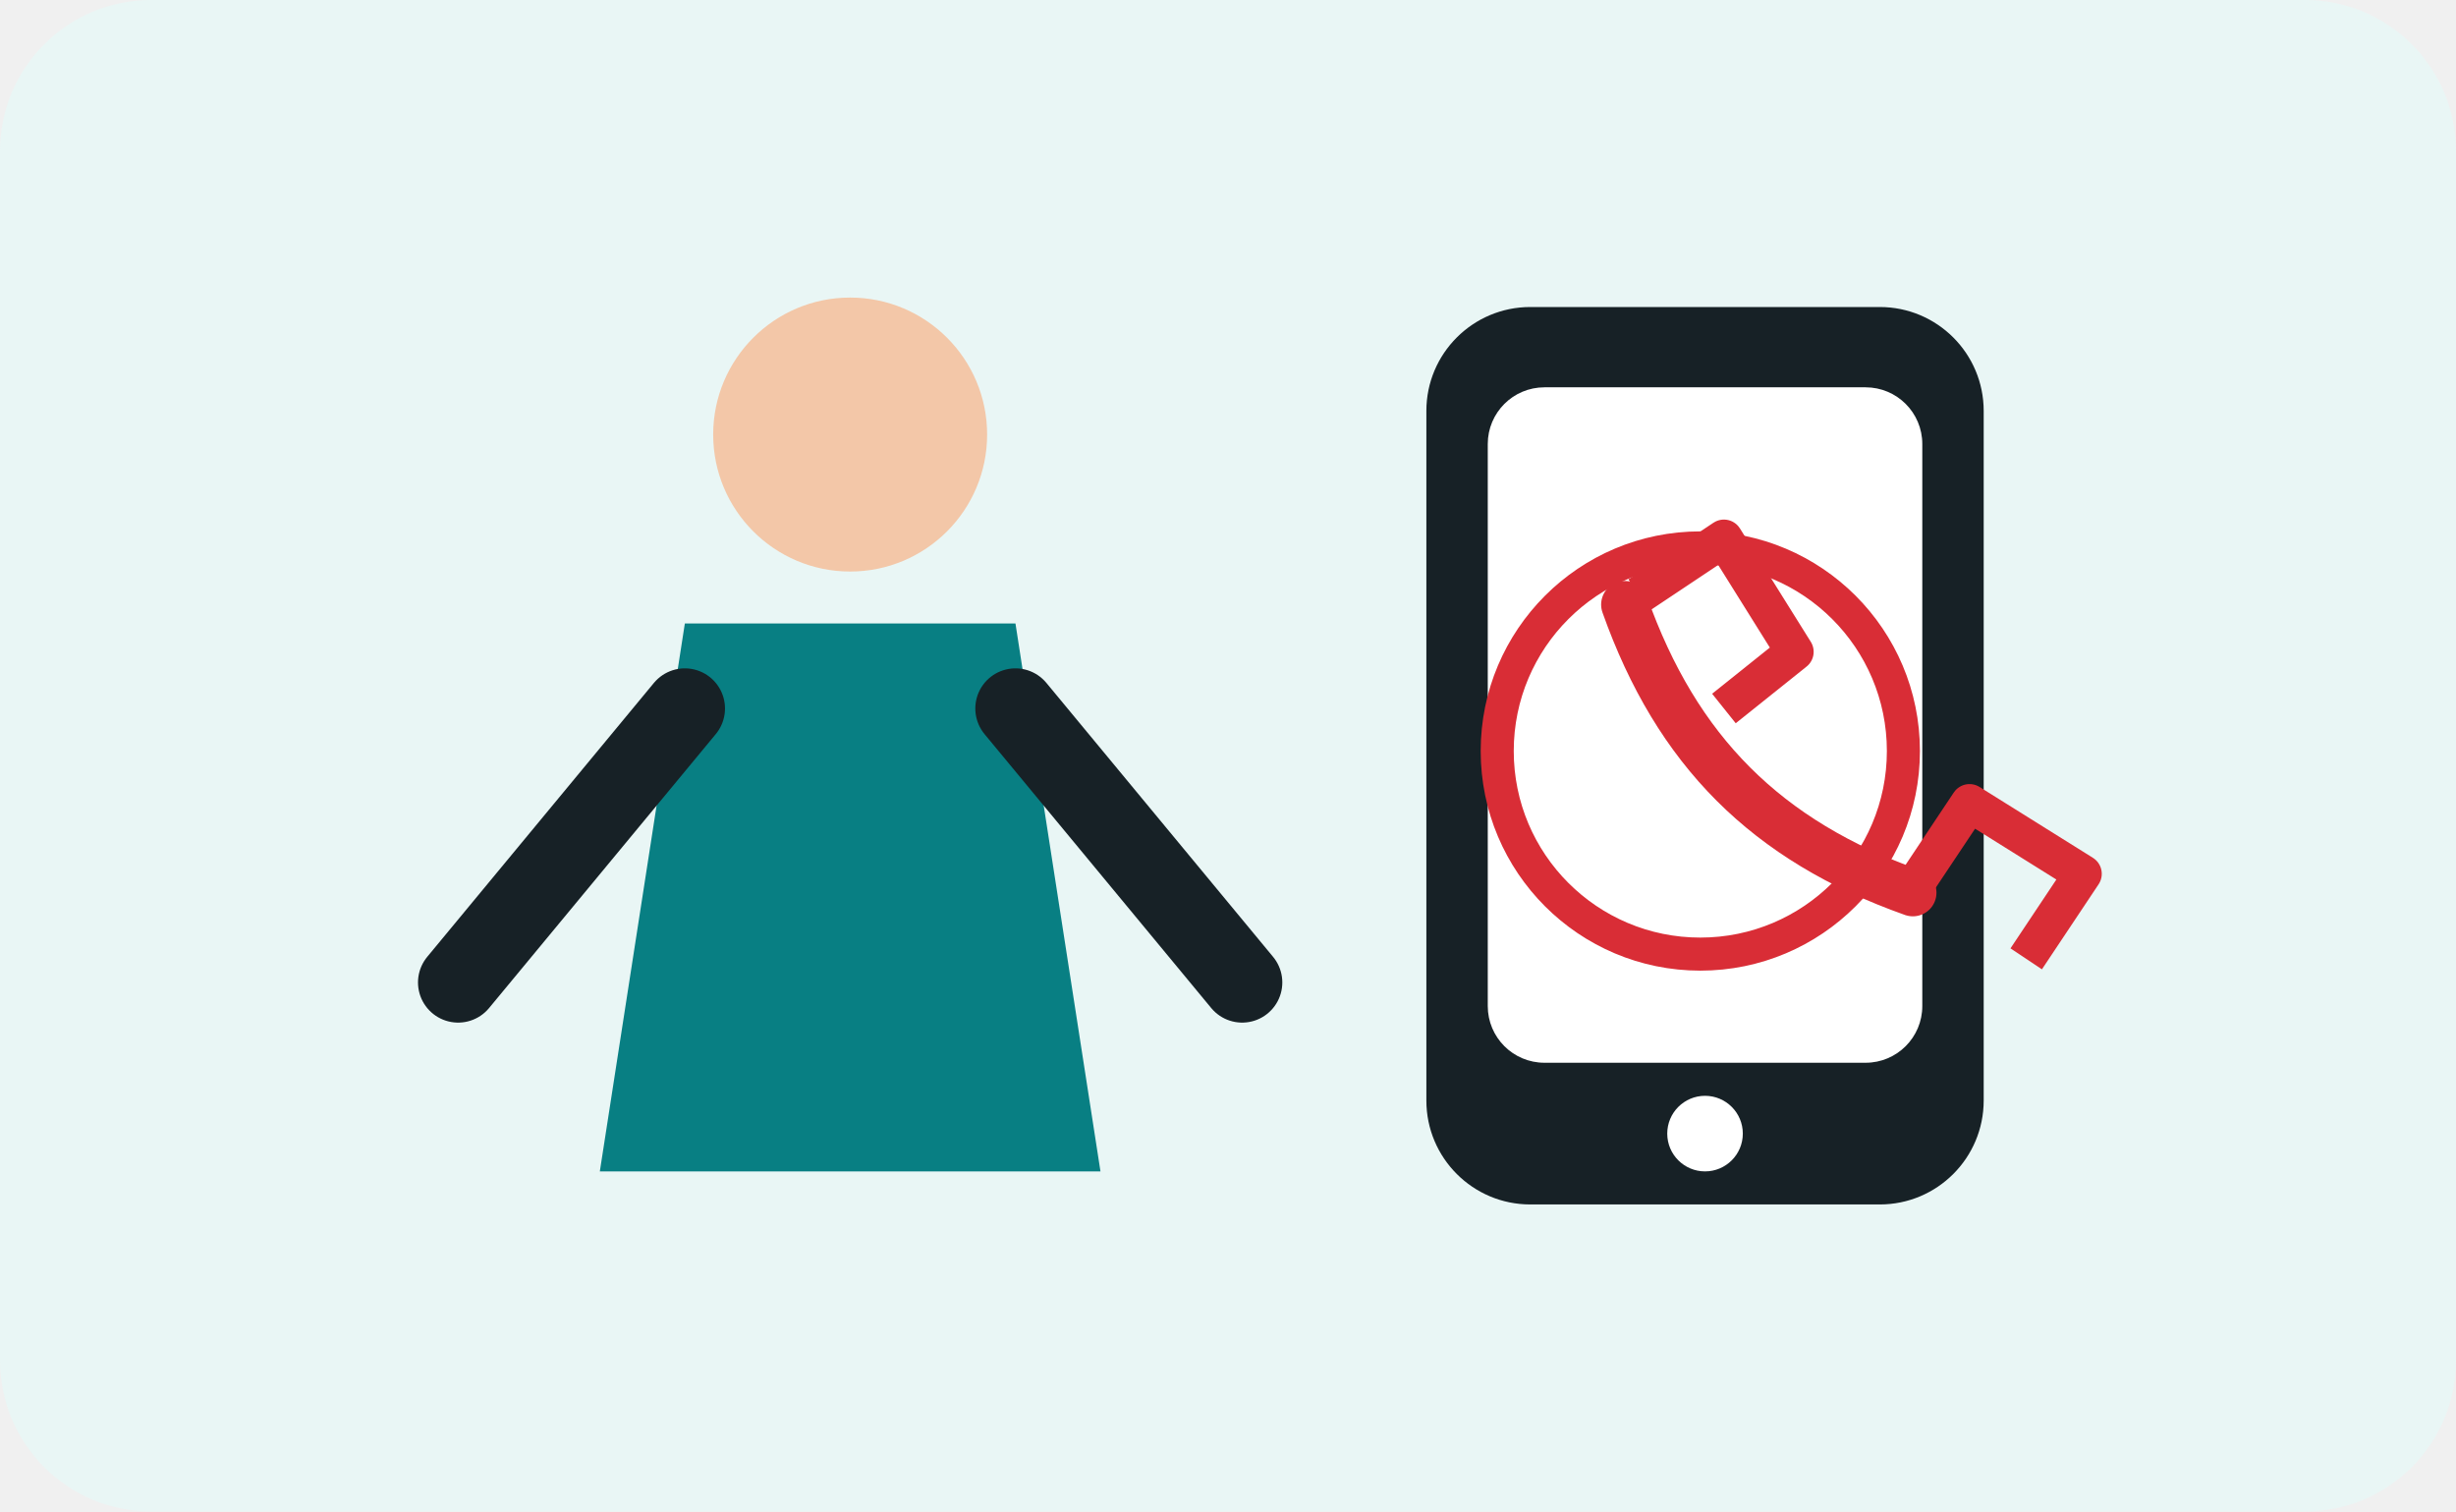
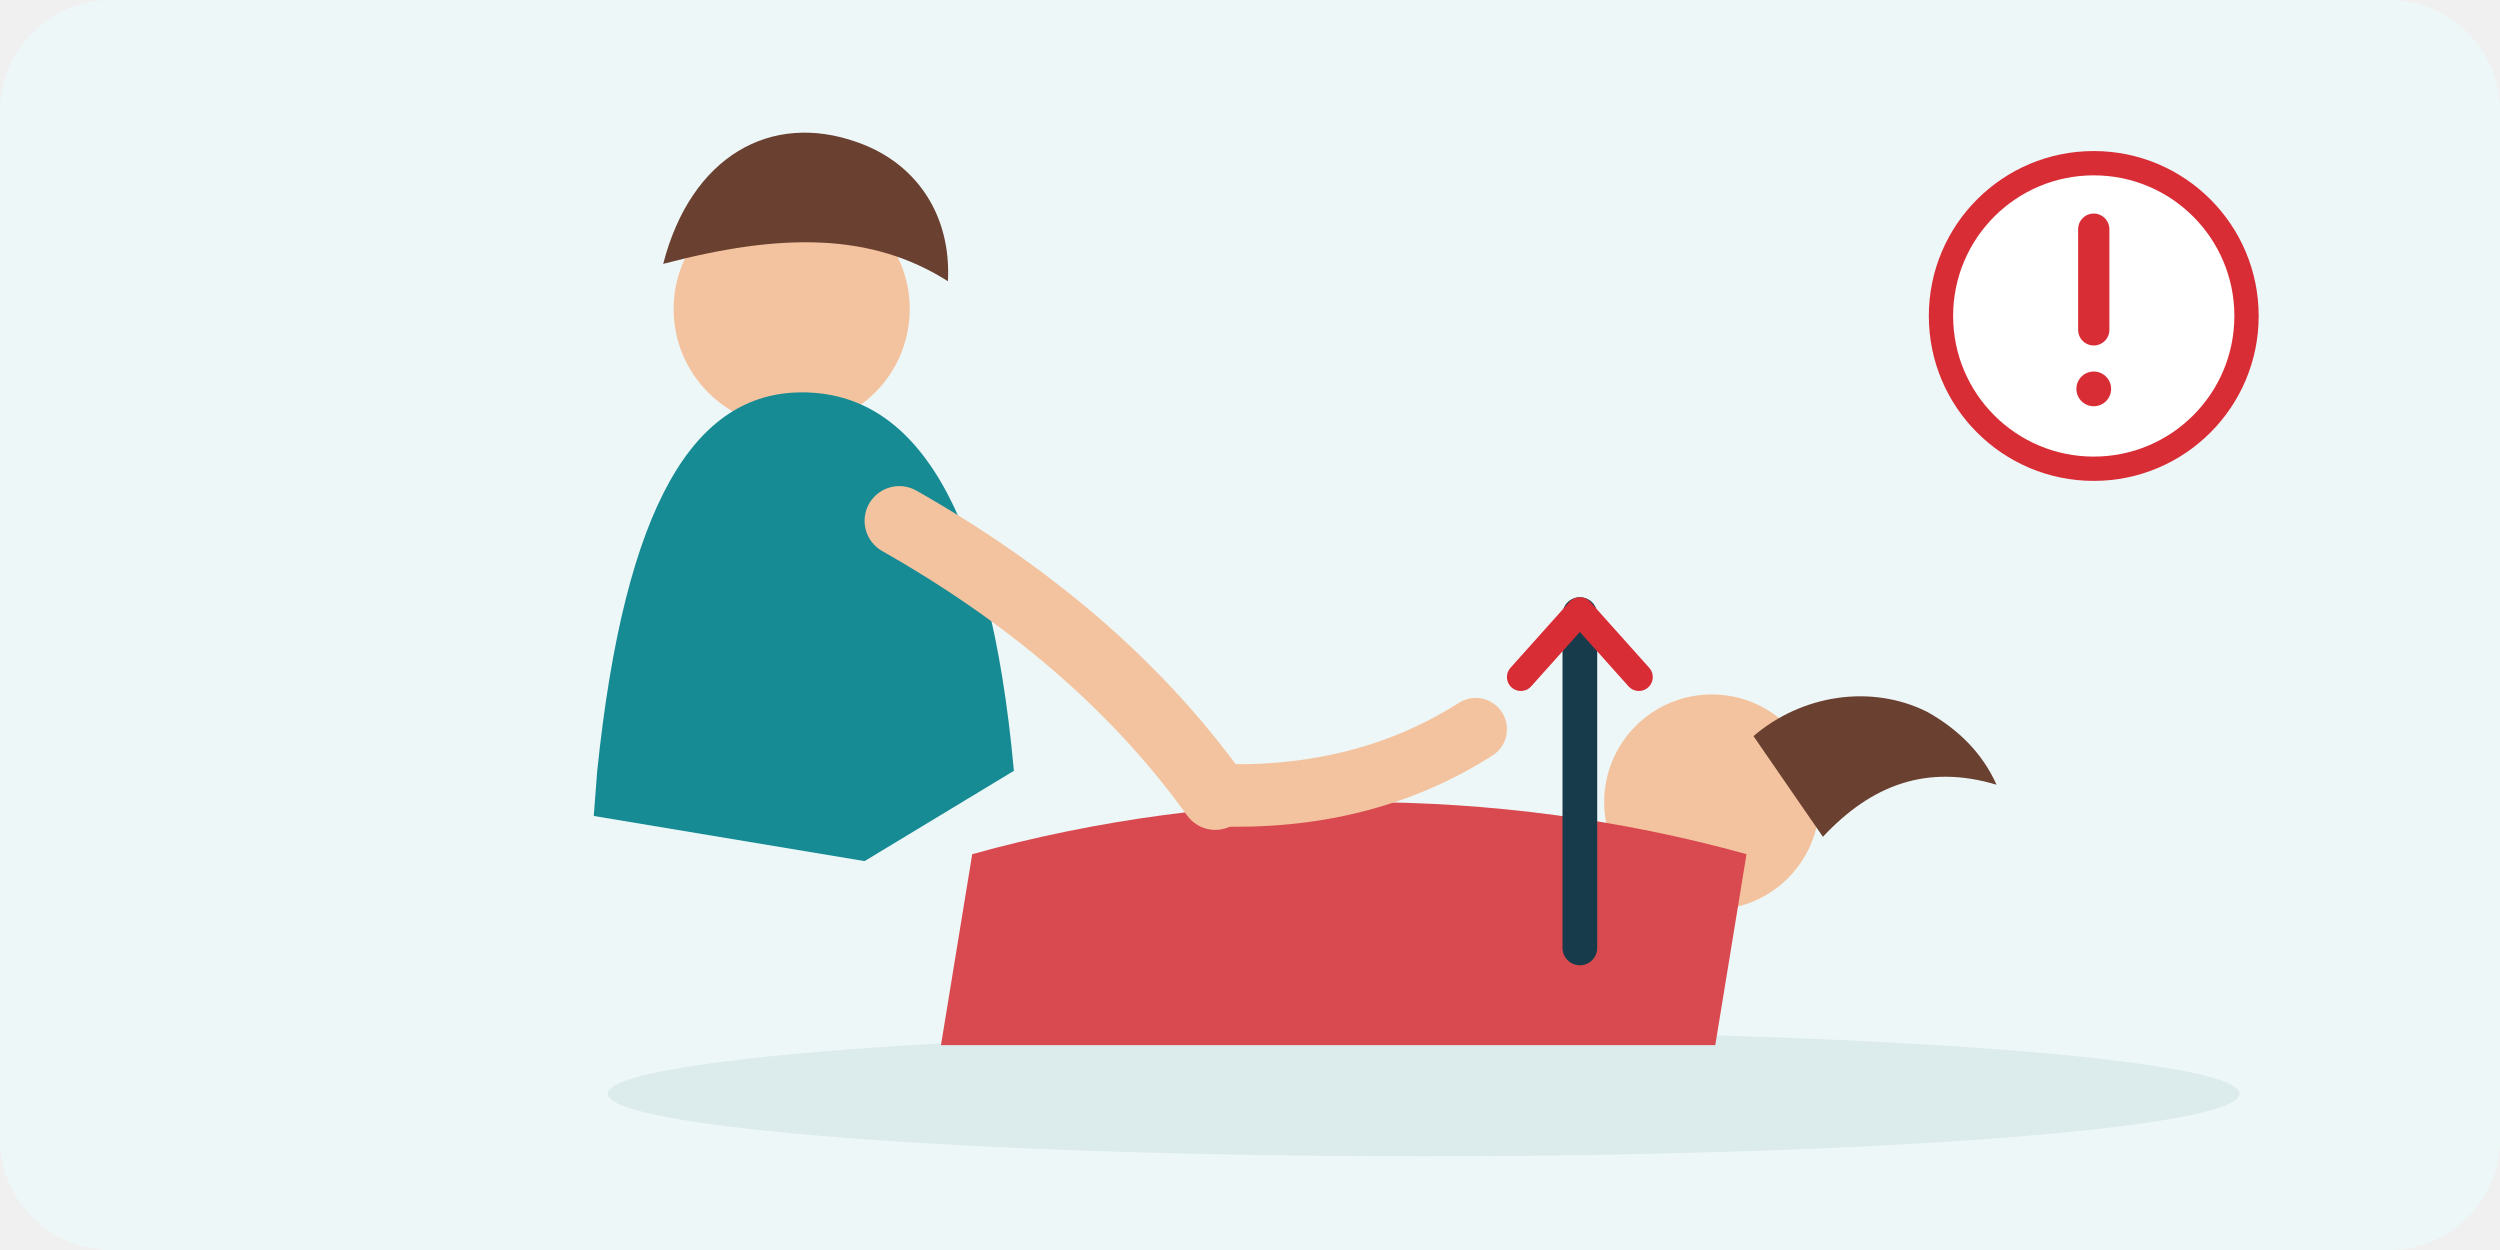
- <svg xmlns="http://www.w3.org/2000/svg" viewBox="0 0 520 320">
-   <rect width="520" height="320" rx="32" fill="#E9F6F5" />
-   <circle cx="180" cy="92" r="29" fill="#F3C7A8" />
-   <path d="M145 132h70l18 116h-106z" fill="#087F83" />
-   <path d="M145 150l-48 58M215 150l48 58" stroke="#172126" stroke-width="17" stroke-linecap="round" />
-   <rect x="302" y="65" width="118" height="190" rx="22" fill="#172126" />
-   <rect x="315" y="82" width="92" height="143" rx="12" fill="#FFF" />
-   <circle cx="361" cy="240" r="8" fill="#FFF" />
-   <path d="M344 128c11 31 30 50 61 61" fill="none" stroke="#D92D36" stroke-width="10" stroke-linecap="round" />
-   <path d="M347 126l18-12 15 24-15 12M405 188l12-18 24 15-12 18" fill="none" stroke="#D92D36" stroke-width="8" stroke-linejoin="round" />
-   <circle cx="360" cy="159" r="43" fill="none" stroke="#D92D36" stroke-width="7" />
+ <svg xmlns="http://www.w3.org/2000/svg" viewBox="0 0 720 360">
+   <rect width="720" height="360" rx="32" fill="#EEF7F7" />
+   <ellipse cx="410" cy="315" rx="235" ry="18" fill="#DCEBEC" />
+   <circle cx="493" cy="231" r="31" fill="#F3C39F" />
+   <path d="M280 246c72-20 151-20 223 0l-9 55H271z" fill="#D94A50" />
+   <path d="M505 212c14-12 34-15 50-7 9 5 16 12 20 21-20-6-36 0-50 15z" fill="#6A4031" />
+   <circle cx="228" cy="89" r="34" fill="#F3C39F" />
+   <path d="M191 76c8-31 31-44 56-35 17 6 27 21 26 40-22-14-48-14-82-5z" fill="#6A4031" />
+   <path d="M172 222c8-77 28-109 59-109 32 0 54 32 61 109l-43 26-78-13z" fill="#168B94" />
+   <path d="M259 150c37 21 68 47 91 79" fill="none" stroke="#F3C39F" stroke-width="20" stroke-linecap="round" />
+   <path d="M350 229c28 1 53-5 75-19" fill="none" stroke="#F3C39F" stroke-width="18" stroke-linecap="round" />
+   <path d="M455 177v96" stroke="#173B4A" stroke-width="10" stroke-linecap="round" />
+   <path d="M438 195l17-19 17 19" fill="none" stroke="#D92D36" stroke-width="8" stroke-linecap="round" stroke-linejoin="round" />
+   <circle cx="603" cy="91" r="44" fill="#fff" stroke="#D92D36" stroke-width="7" />
+   <path d="M603 66v29" stroke="#D92D36" stroke-width="9" stroke-linecap="round" />
+   <circle cx="603" cy="112" r="5" fill="#D92D36" />
</svg>
